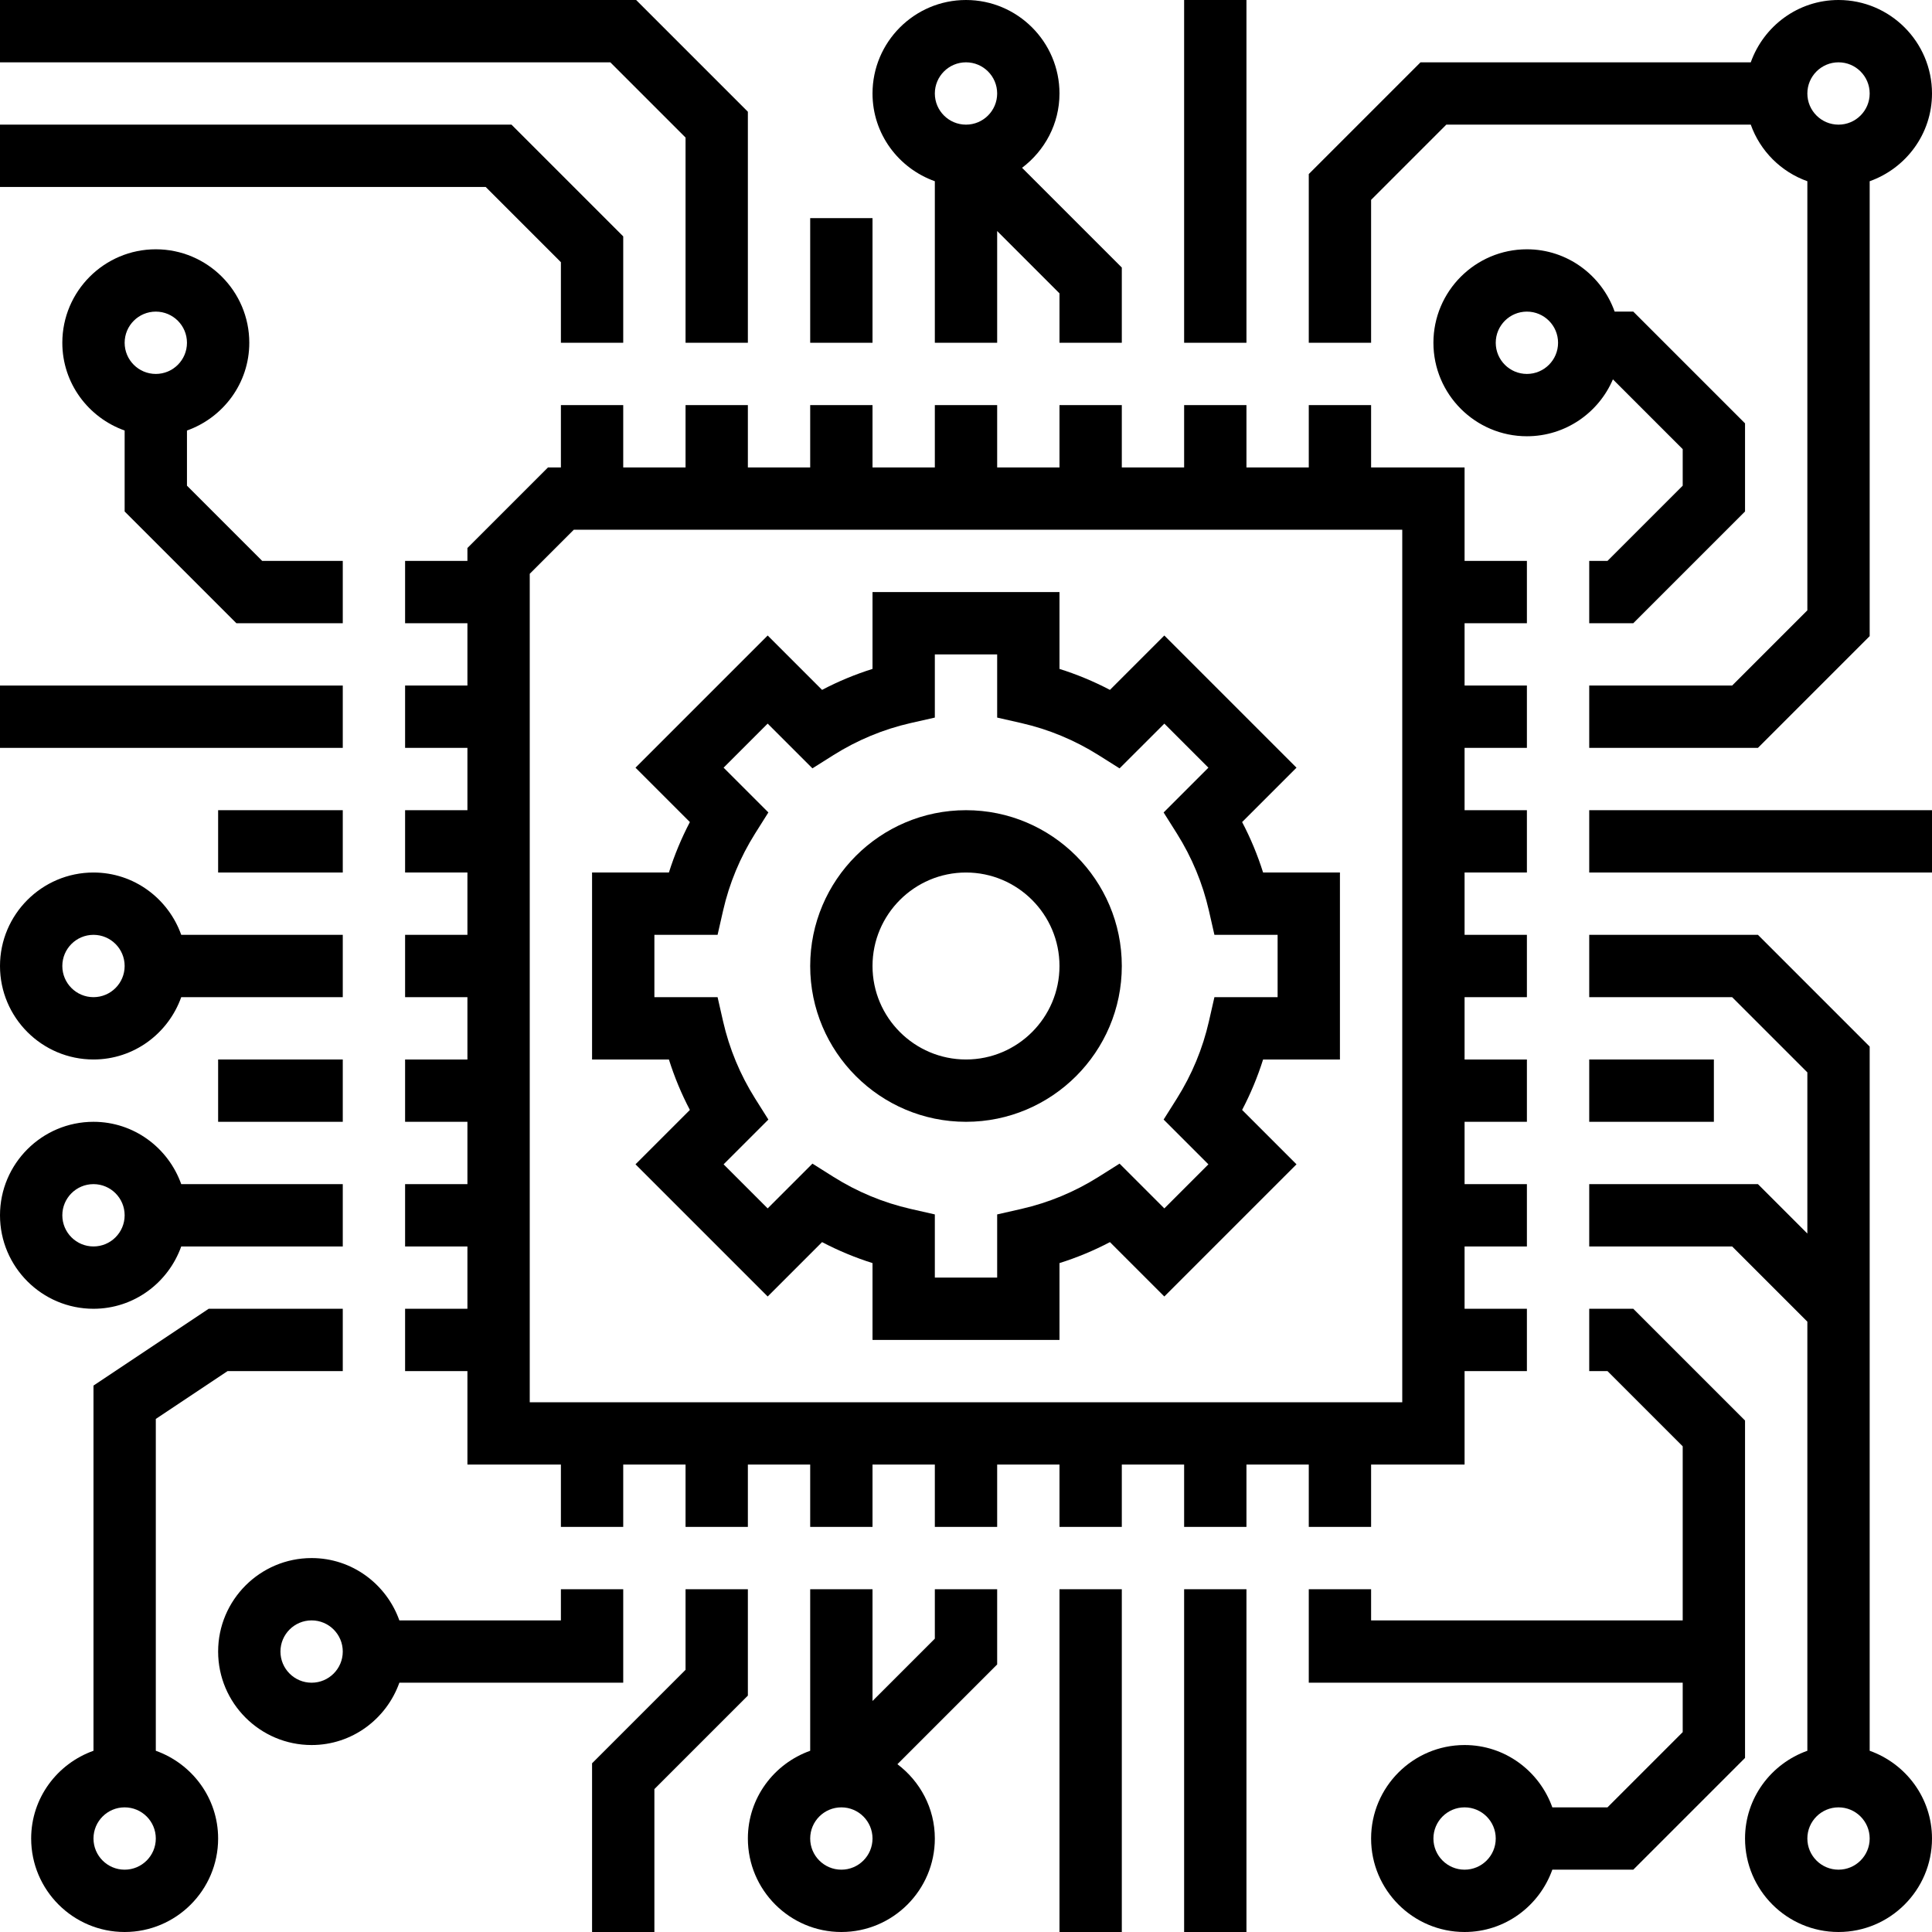
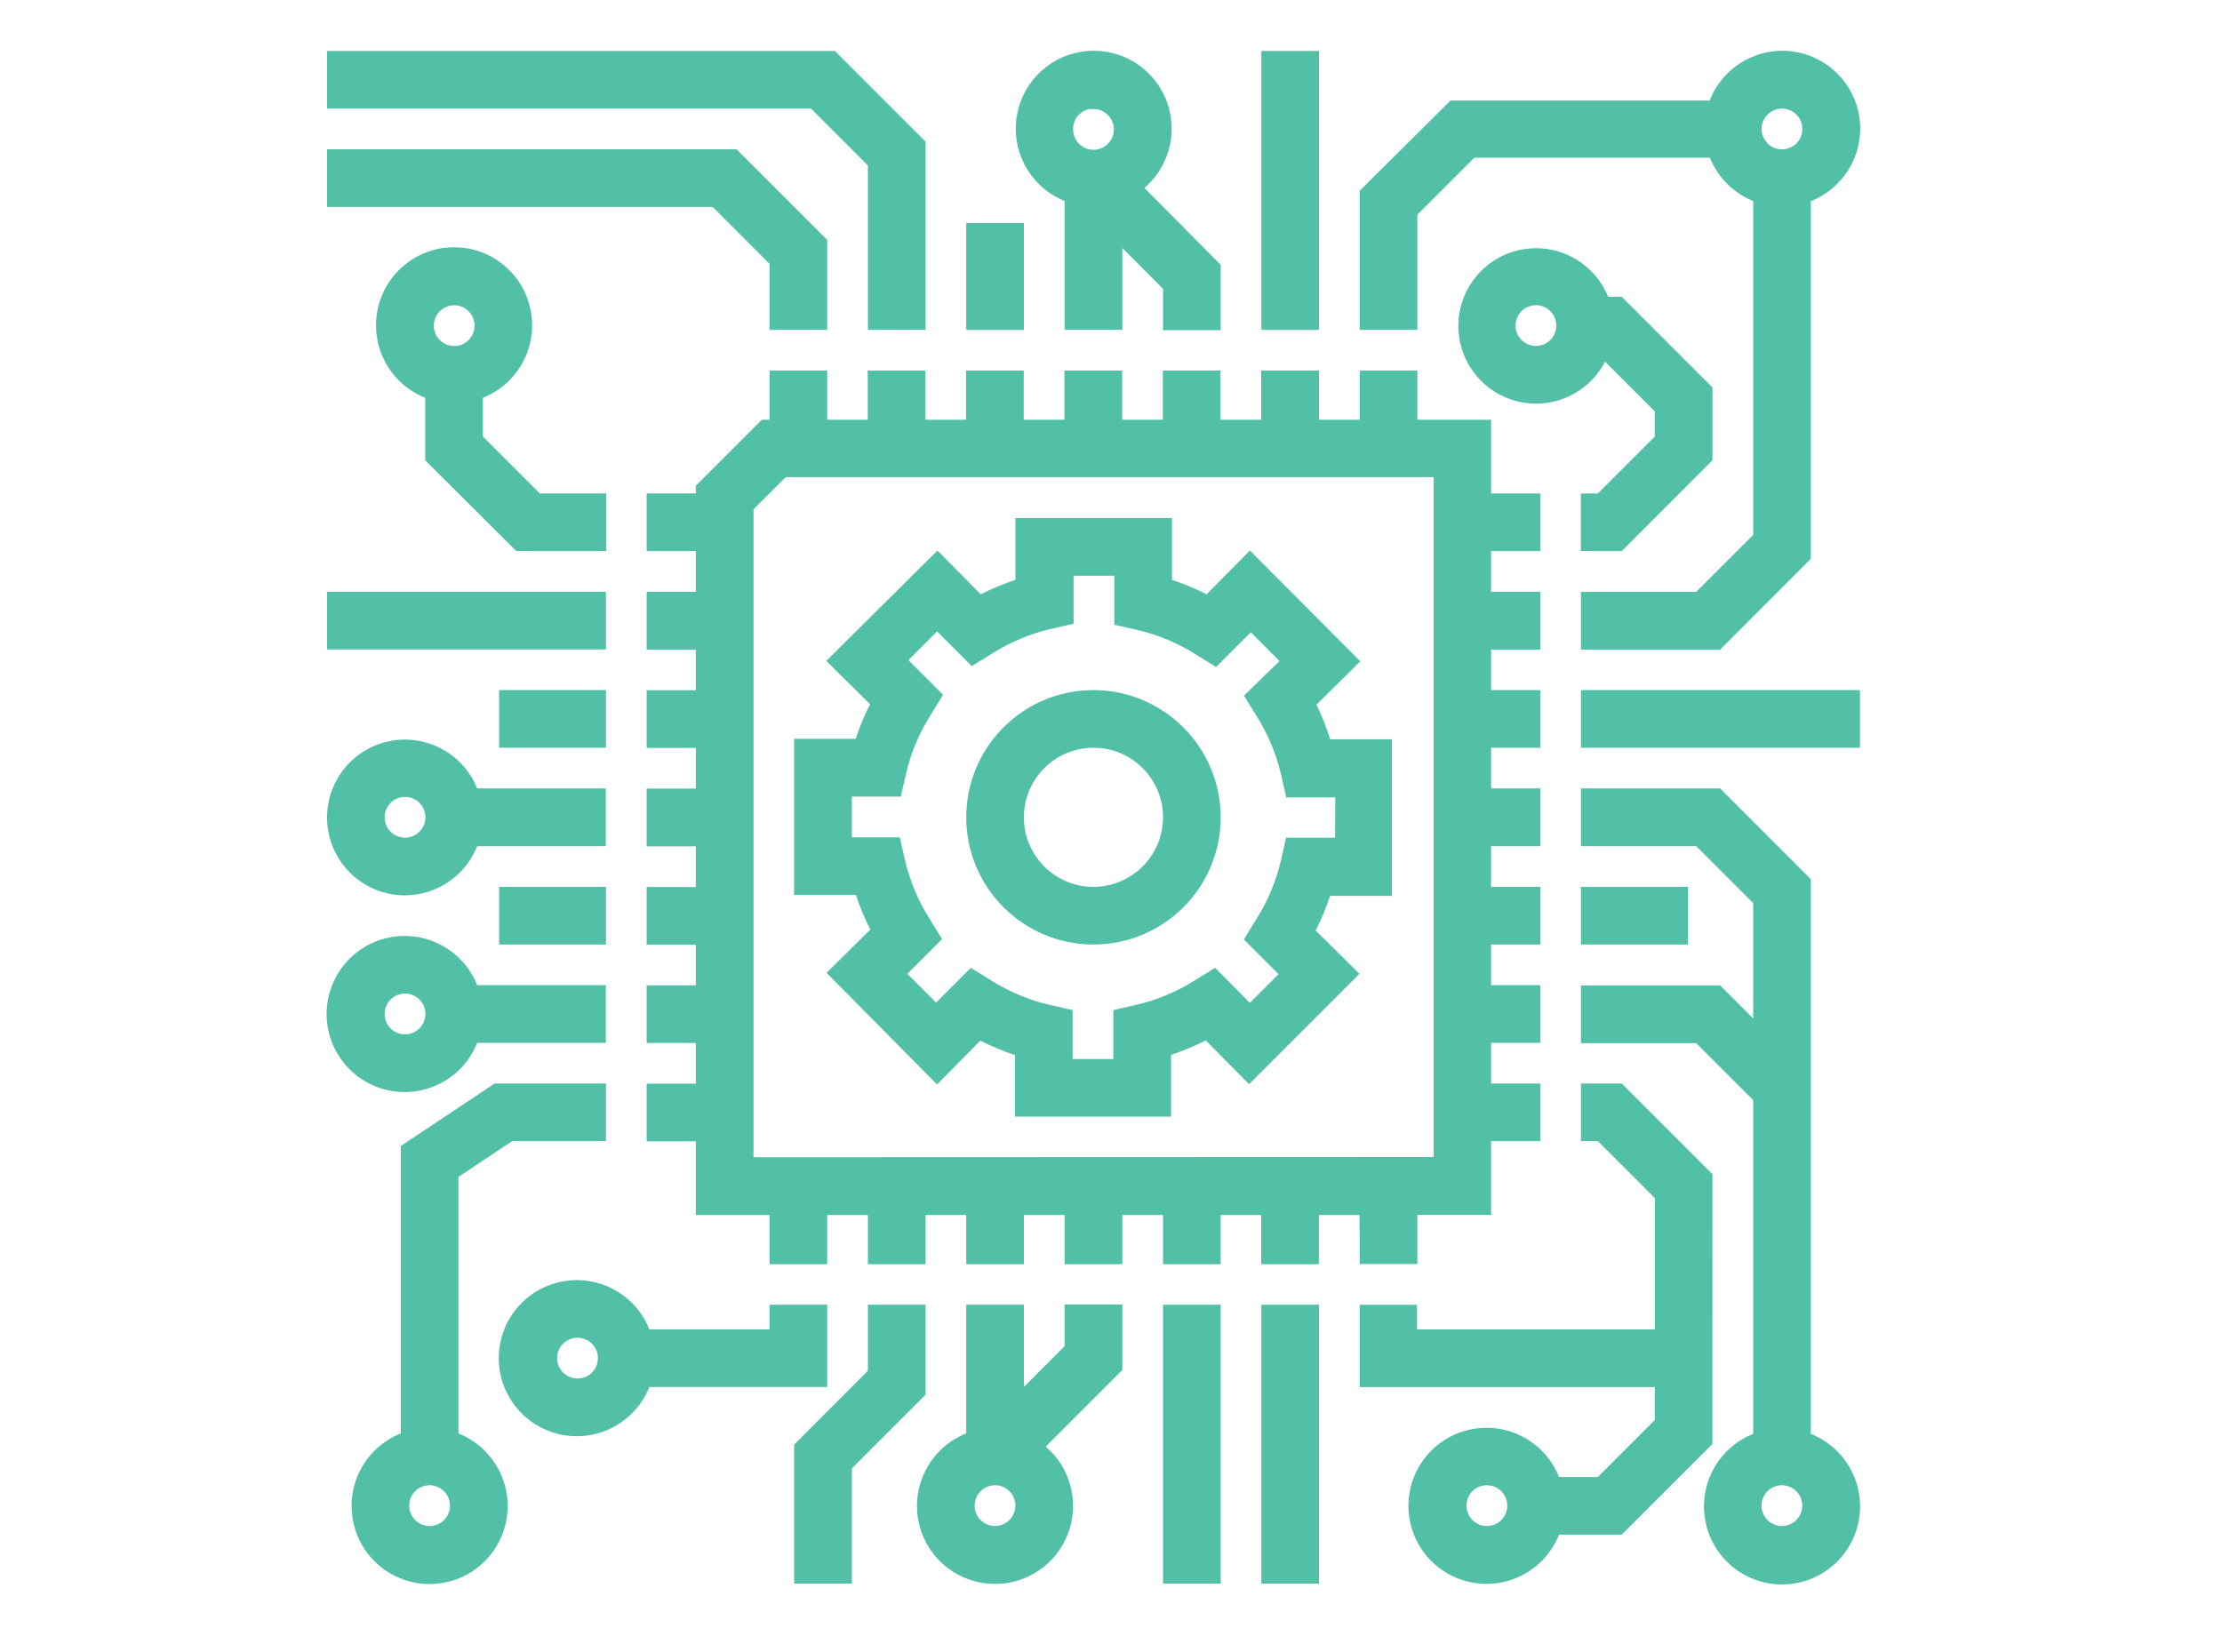
- <svg xmlns="http://www.w3.org/2000/svg" version="1.1" id="Layer_1" x="0px" y="0px" viewBox="0 0 496 496" style="enable-background:new 0 0 496 496;" xml:space="preserve">
-   <g>
-     <g>
-       <g>
-         <path d="M40,449.472V364.28L58.424,352H88v-16H53.576L24,355.72v93.752C14.704,452.784,8,461.584,8,472c0,13.232,10.768,24,24,24     s24-10.768,24-24C56,461.584,49.288,452.784,40,449.472z M32,480c-4.416,0-8-3.584-8-8c0-4.416,3.584-8,8-8s8,3.584,8,8     C40,476.416,36.416,480,32,480z" />
-         <path d="M46.528,320H88v-16H46.528c-3.312-9.288-12.112-16-22.528-16c-13.232,0-24,10.768-24,24s10.768,24,24,24     C34.416,336,43.216,329.288,46.528,320z M16,312c0-4.416,3.584-8,8-8s8,3.584,8,8c0,4.416-3.584,8-8,8S16,316.416,16,312z" />
-         <path d="M24,272c10.416,0,19.216-6.712,22.528-16H88v-16H46.528c-3.312-9.296-12.112-16-22.528-16c-13.232,0-24,10.768-24,24     S10.768,272,24,272z M24,240c4.416,0,8,3.584,8,8s-3.584,8-8,8s-8-3.584-8-8C16,243.584,19.584,240,24,240z" />
-         <rect x="56" y="272" width="32" height="16" />
-         <rect x="56" y="208" width="32" height="16" />
-         <rect y="176" width="88" height="16" />
-         <path d="M60.688,160H88v-16H67.312L48,124.688v-14.16C57.288,107.216,64,98.416,64,88c0-13.232-10.768-24-24-24S16,74.768,16,88     c0,10.416,6.704,19.216,16,22.528v20.784L60.688,160z M40,80c4.416,0,8,3.584,8,8s-3.584,8-8,8s-8-3.584-8-8S35.584,80,40,80z" />
-         <polygon points="144,67.312 144,88 160,88 160,60.688 131.312,32 0,32 0,48 124.688,48    " />
-         <polygon points="176,35.312 176,88 192,88 192,28.688 163.312,0 0,0 0,16 156.688,16    " />
-         <rect x="208" y="56" width="16" height="32" />
-         <rect x="304" width="16" height="88" />
-         <path d="M240,46.528V88h16V59.312l16,16V88h16V68.688L262.392,43.08C268.192,38.696,272,31.816,272,24c0-13.232-10.768-24-24-24     s-24,10.768-24,24C224,34.416,230.704,43.216,240,46.528z M248,16c4.416,0,8,3.584,8,8s-3.584,8-8,8s-8-3.584-8-8     S243.584,16,248,16z" />
-         <path d="M352,51.312L371.312,32h78.16c2.416,6.776,7.752,12.112,14.528,14.528v110.16L444.688,176H408v16h43.312L480,163.312     V46.528c9.288-3.312,16-12.112,16-22.528c0-13.232-10.768-24-24-24c-10.416,0-19.216,6.712-22.528,16h-84.784L336,44.688V88h16     V51.312z M472,16c4.416,0,8,3.584,8,8s-3.584,8-8,8c-4.416,0-8-3.584-8-8S467.584,16,472,16z" />
-         <path d="M414.08,97.392l17.92,17.92v9.376L412.688,144H408v16h11.312L448,131.312v-22.624L419.312,80h-4.784     c-3.312-9.288-12.112-16-22.528-16c-13.232,0-24,10.768-24,24s10.768,24,24,24C401.904,112,410.416,105.968,414.08,97.392z      M392,96c-4.416,0-8-3.584-8-8s3.584-8,8-8c4.416,0,8,3.584,8,8S396.416,96,392,96z" />
-         <rect x="408" y="208" width="88" height="16" />
-         <path d="M480,449.472V268.688L451.312,240H408v16h36.688L464,275.312v41.376L451.312,304H408v16h36.688L464,339.312v110.16     c-9.296,3.312-16,12.112-16,22.528c0,13.232,10.768,24,24,24s24-10.768,24-24C496,461.584,489.288,452.784,480,449.472z M472,480     c-4.416,0-8-3.584-8-8c0-4.416,3.584-8,8-8c4.416,0,8,3.584,8,8C480,476.416,476.416,480,472,480z" />
-         <rect x="408" y="272" width="32" height="16" />
-         <path d="M448,364.688L419.312,336H408v16h4.688L432,371.312V416h-80v-8h-16v24h96v12.688L412.688,464h-14.16     c-3.312-9.288-12.112-16-22.528-16c-13.232,0-24,10.768-24,24s10.768,24,24,24c10.416,0,19.216-6.712,22.528-16h20.784     L448,451.312V364.688z M376,480c-4.416,0-8-3.584-8-8c0-4.416,3.584-8,8-8c4.416,0,8,3.584,8,8C384,476.416,380.416,480,376,480z     " />
-         <path d="M160,408h-16v8h-41.472c-3.312-9.288-12.112-16-22.528-16c-13.232,0-24,10.768-24,24s10.768,24,24,24     c10.416,0,19.216-6.712,22.528-16H160V408z M80,432c-4.416,0-8-3.584-8-8c0-4.416,3.584-8,8-8s8,3.584,8,8     C88,428.416,84.416,432,80,432z" />
-         <rect x="304" y="408" width="16" height="88" />
-         <rect x="272" y="408" width="16" height="88" />
-         <path d="M240,420.688l-16,16V408h-16v41.472c-9.296,3.312-16,12.112-16,22.528c0,13.232,10.768,24,24,24s24-10.768,24-24     c0-7.816-3.808-14.696-9.608-19.08L256,427.312V408h-16V420.688z M216,480c-4.416,0-8-3.584-8-8c0-4.416,3.584-8,8-8s8,3.584,8,8     C224,476.416,220.416,480,216,480z" />
-         <polygon points="192,408 176,408 176,428.688 152,452.688 152,496 168,496 168,459.312 192,435.312    " />
-         <path d="M336,392h16v-16h24v-24h16v-16h-16v-16h16v-16h-16v-16h16v-16h-16v-16h16v-16h-16v-16h16v-16h-16v-16h16v-16h-16v-16h16     v-16h-16v-24h-24v-16h-16v16h-16v-16h-16v16h-16v-16h-16v16h-16v-16h-16v16h-16v-16h-16v16h-16v-16h-16v16h-16v-16h-16v16h-3.312     L120,140.688V144h-16v16h16v16h-16v16h16v16h-16v16h16v16h-16v16h16v16h-16v16h16v16h-16v16h16v16h-16v16h16v24h24v16h16v-16h16     v16h16v-16h16v16h16v-16h16v16h16v-16h16v16h16v-16h16v16h16v-16h16V392z M136,360V147.312L147.312,136H360v224H136z" />
-         <path d="M318.888,211.048l13.96-13.96l-33.936-33.936l-13.96,13.96c-4.16-2.184-8.488-3.976-12.952-5.384V152h-48v19.728     c-4.472,1.408-8.8,3.2-12.952,5.384l-13.96-13.96l-33.936,33.936l13.96,13.96c-2.176,4.16-3.976,8.488-5.384,12.952H152v48     h19.728c1.408,4.472,3.2,8.8,5.384,12.952l-13.96,13.96l33.936,33.936l13.96-13.96c4.16,2.176,8.48,3.976,12.952,5.384V344h48     v-19.728c4.472-1.408,8.8-3.2,12.952-5.384l13.96,13.96l33.936-33.936l-13.96-13.96c2.176-4.152,3.976-8.48,5.384-12.952H344v-48     h-19.728C322.864,219.528,321.072,215.2,318.888,211.048z M328,256h-16.224l-1.416,6.224c-1.6,7.016-4.368,13.672-8.216,19.792     l-3.408,5.408l11.496,11.496l-11.312,11.312l-11.496-11.496l-5.408,3.408c-6.12,3.848-12.776,6.616-19.792,8.216L256,311.776V328     h-16v-16.224l-6.224-1.416c-7.016-1.6-13.672-4.368-19.792-8.216l-5.408-3.408l-11.496,11.496l-11.312-11.312l11.496-11.496     l-3.408-5.408c-3.848-6.12-6.616-12.776-8.216-19.792L184.224,256H168v-16h16.224l1.416-6.224     c1.6-7.016,4.368-13.672,8.216-19.792l3.408-5.408l-11.496-11.496l11.312-11.312l11.496,11.488l5.408-3.408     c6.12-3.848,12.776-6.616,19.792-8.216l6.224-1.408V168h16v16.224l6.224,1.416c7.016,1.6,13.672,4.368,19.792,8.216l5.408,3.408     l11.496-11.488l11.312,11.312l-11.496,11.496l3.408,5.408c3.848,6.12,6.616,12.776,8.216,19.792l1.416,6.216H328V256z" />
-         <path d="M248,208c-22.056,0-40,17.944-40,40c0,22.056,17.944,40,40,40c22.056,0,40-17.944,40-40C288,225.944,270.056,208,248,208     z M248,272c-13.232,0-24-10.768-24-24s10.768-24,24-24s24,10.768,24,24S261.232,272,248,272z" />
-       </g>
-     </g>
-   </g>
-   <g>
- </g>
-   <g>
- </g>
-   <g>
- </g>
-   <g>
- </g>
-   <g>
- </g>
-   <g>
- </g>
-   <g>
- </g>
-   <g>
- </g>
-   <g>
- </g>
-   <g>
- </g>
-   <g>
- </g>
-   <g>
- </g>
-   <g>
- </g>
-   <g>
- </g>
-   <g>
- </g>
+ <svg xmlns="http://www.w3.org/2000/svg" id="Layer_1" data-name="Layer 1" viewBox="0 0 261.63 194.5">
+   <defs>
+     <style>.cls-1{fill:#52bfa7;stroke:#52bfa7;stroke-miterlimit:10;}</style>
+   </defs>
+   <path class="cls-1" d="M53.48,169.16V138.33l6.66-4.44H70.85V128.1H58.39l-10.7,7.13v33.93a8.69,8.69,0,1,0,5.79,0Zm-2.9,11.05a2.9,2.9,0,1,1,2.9-2.9A2.89,2.89,0,0,1,50.58,180.21Z" />
+   <path class="cls-1" d="M55.84,122.31h15v-5.79h-15a8.69,8.69,0,1,0,0,5.79Zm-11.05-2.9a2.9,2.9,0,1,1,2.9,2.9A2.89,2.89,0,0,1,44.79,119.41Z" />
+   <path class="cls-1" d="M47.69,104.94a8.68,8.68,0,0,0,8.15-5.79h15v-5.8h-15a8.67,8.67,0,1,0-8.15,11.59Zm0-11.59a2.9,2.9,0,1,1-2.9,2.9A2.9,2.9,0,0,1,47.69,93.35Z" />
+   <rect class="cls-1" x="59.27" y="104.94" width="11.58" height="5.79" />
+   <rect class="cls-1" x="59.27" y="81.77" width="11.58" height="5.79" />
+   <rect class="cls-1" x="39" y="70.19" width="31.85" height="5.79" />
+   <path class="cls-1" d="M61,64.4h9.89V58.61H63.36l-7-7V46.5a8.69,8.69,0,1,0-5.79,0V54ZM53.48,35.45a2.9,2.9,0,1,1-2.9,2.9A2.9,2.9,0,0,1,53.48,35.45Z" />
+   <polygon class="cls-1" points="91.11 30.86 91.11 38.35 96.9 38.35 96.9 28.46 86.52 18.08 39 18.08 39 23.87 84.12 23.87 91.11 30.86" />
+   <polygon class="cls-1" points="102.69 19.28 102.69 38.35 108.48 38.35 108.48 16.88 98.1 6.5 39 6.5 39 12.29 95.7 12.29 102.69 19.28" />
+   <rect class="cls-1" x="114.27" y="26.77" width="5.79" height="11.58" />
+   <rect class="cls-1" x="149.02" y="6.5" width="5.79" height="31.85" />
+   <path class="cls-1" d="M125.85,23.34v15h5.8V28l5.79,5.8v4.59h5.79v-7L134,22.09a8.68,8.68,0,1,0-8.11,1.25Zm2.9-11a2.9,2.9,0,1,1-2.9,2.9A2.9,2.9,0,0,1,128.75,12.29Z" />
+   <path class="cls-1" d="M166.39,25.07l7-7h28.28a8.72,8.72,0,0,0,5.26,5.26V63.2l-7,7H186.65V76h15.68L212.71,65.6V23.34a8.67,8.67,0,1,0-11.05-11H171L160.6,22.67V38.35h5.79Zm43.42-12.78a2.9,2.9,0,1,1-2.89,2.9A2.9,2.9,0,0,1,209.81,12.29Z" />
+   <path class="cls-1" d="M188.85,41.75l6.49,6.48v3.39l-7,7h-1.7V64.4h4.1L201.13,54V45.83L190.75,35.45H189a8.65,8.65,0,1,0-.17,6.3Zm-8-.51a2.9,2.9,0,1,1,2.9-2.89A2.89,2.89,0,0,1,180.86,41.24Z" />
+   <rect class="cls-1" x="186.65" y="81.77" width="31.85" height="5.79" />
+   <path class="cls-1" d="M212.71,169.16V103.74L202.33,93.35H186.65v5.8h13.28l7,7v15l-4.59-4.59H186.65v5.79h13.28l7,7v39.86a8.69,8.69,0,1,0,5.79,0Zm-2.9,11.05a2.9,2.9,0,1,1,2.9-2.9A2.9,2.9,0,0,1,209.81,180.21Z" />
+   <rect class="cls-1" x="186.65" y="104.94" width="11.58" height="5.79" />
+   <path class="cls-1" d="M201.13,138.48,190.75,128.1h-4.1v5.79h1.7l7,7v16.17h-29v-2.9H160.6v8.69h34.74v4.59l-7,7h-5.12a8.69,8.69,0,1,0,0,5.79h7.52l10.38-10.38Zm-26.06,41.73a2.9,2.9,0,1,1,2.9-2.9A2.89,2.89,0,0,1,175.07,180.21Z" />
+   <path class="cls-1" d="M96.9,154.15H91.11v2.9h-15a8.69,8.69,0,1,0,0,5.79H96.9ZM68,162.84a2.9,2.9,0,1,1,2.9-2.9A2.89,2.89,0,0,1,68,162.84Z" />
+   <rect class="cls-1" x="149.02" y="154.15" width="5.79" height="31.85" />
+   <rect class="cls-1" x="137.44" y="154.15" width="5.79" height="31.85" />
+   <path class="cls-1" d="M125.85,158.74l-5.79,5.8V154.15h-5.79v15a8.69,8.69,0,1,0,8.11,1.25l9.27-9.27v-7h-5.8Zm-8.68,21.47a2.9,2.9,0,1,1,2.89-2.9A2.9,2.9,0,0,1,117.17,180.21Z" />
+   <polygon class="cls-1" points="108.48 154.15 102.69 154.15 102.69 161.64 94.01 170.33 94.01 186 99.8 186 99.8 172.72 108.48 164.04 108.48 154.15" />
+   <path class="cls-1" d="M160.6,148.36h5.79v-5.79h8.68v-8.68h5.79V128.1h-5.79v-5.79h5.79v-5.79h-5.79v-5.79h5.79v-5.79h-5.79V99.15h5.79v-5.8h-5.79V87.56h5.79V81.77h-5.79V76h5.79V70.19h-5.79V64.4h5.79V58.61h-5.79V49.93h-8.68V44.14H160.6v5.79h-5.79V44.14H149v5.79h-5.79V44.14h-5.79v5.79h-5.79V44.14h-5.8v5.79h-5.79V44.14h-5.79v5.79h-5.79V44.14h-5.79v5.79H96.9V44.14H91.11v5.79h-1.2l-7.48,7.48v1.2H76.64V64.4h5.79v5.79H76.64V76h5.79v5.79H76.64v5.79h5.79v5.79H76.64v5.8h5.79v5.79H76.64v5.79h5.79v5.79H76.64v5.79h5.79v5.79H76.64v5.79h5.79v8.68h8.68v5.79H96.9v-5.79h5.79v5.79h5.79v-5.79h5.79v5.79h5.79v-5.79h5.79v5.79h5.8v-5.79h5.79v5.79h5.79v-5.79H149v5.79h5.79v-5.79h5.79ZM88.22,136.78v-77l4.09-4.09h77v81.06Z" />
+   <path class="cls-1" d="M154.4,82.88l5.06-5L147.17,65.54l-5,5.06a28.54,28.54,0,0,0-4.68-1.95V61.51H120.06v7.14a28.54,28.54,0,0,0-4.68,1.95l-5-5.06L98,77.83l5.06,5a28.54,28.54,0,0,0-1.95,4.68H94v17.38h7.14a28.54,28.54,0,0,0,1.95,4.68l-5.06,5L110.33,127l5-5.06a28.54,28.54,0,0,0,4.68,1.95V131h17.38v-7.14a28.54,28.54,0,0,0,4.68-1.95l5,5.06,12.29-12.29-5.06-5a28.54,28.54,0,0,0,1.95-4.68h7.14V87.56h-7.14A28.54,28.54,0,0,0,154.4,82.88Zm3.3,16.27h-5.87l-.51,2.25a22.85,22.85,0,0,1-3,7.16l-1.23,2,4.16,4.16-4.09,4.09L143,114.61l-2,1.23a22.85,22.85,0,0,1-7.16,3l-2.25.51v5.87h-5.8v-5.87l-2.25-.51a22.85,22.85,0,0,1-7.16-3l-2-1.23-4.16,4.16-4.09-4.09,4.16-4.16-1.23-2a22.85,22.85,0,0,1-3-7.16l-.51-2.25H99.8v-5.8h5.87l.51-2.25a22.85,22.85,0,0,1,3-7.16l1.23-2-4.16-4.16,4.09-4.09,4.16,4.16,2-1.24a23.06,23.06,0,0,1,7.16-3l2.25-.51V67.3h5.8v5.87l2.25.51a22.85,22.85,0,0,1,7.16,3l2,1.23,4.16-4.16,4.09,4.1L147.11,82l1.23,2a23,23,0,0,1,3,7.17l.51,2.24h5.87Z" />
+   <path class="cls-1" d="M128.75,81.77a14.48,14.48,0,1,0,14.48,14.48A14.5,14.5,0,0,0,128.75,81.77Zm0,23.17a8.69,8.69,0,1,1,8.69-8.69A8.7,8.7,0,0,1,128.75,104.94Z" />
</svg>
